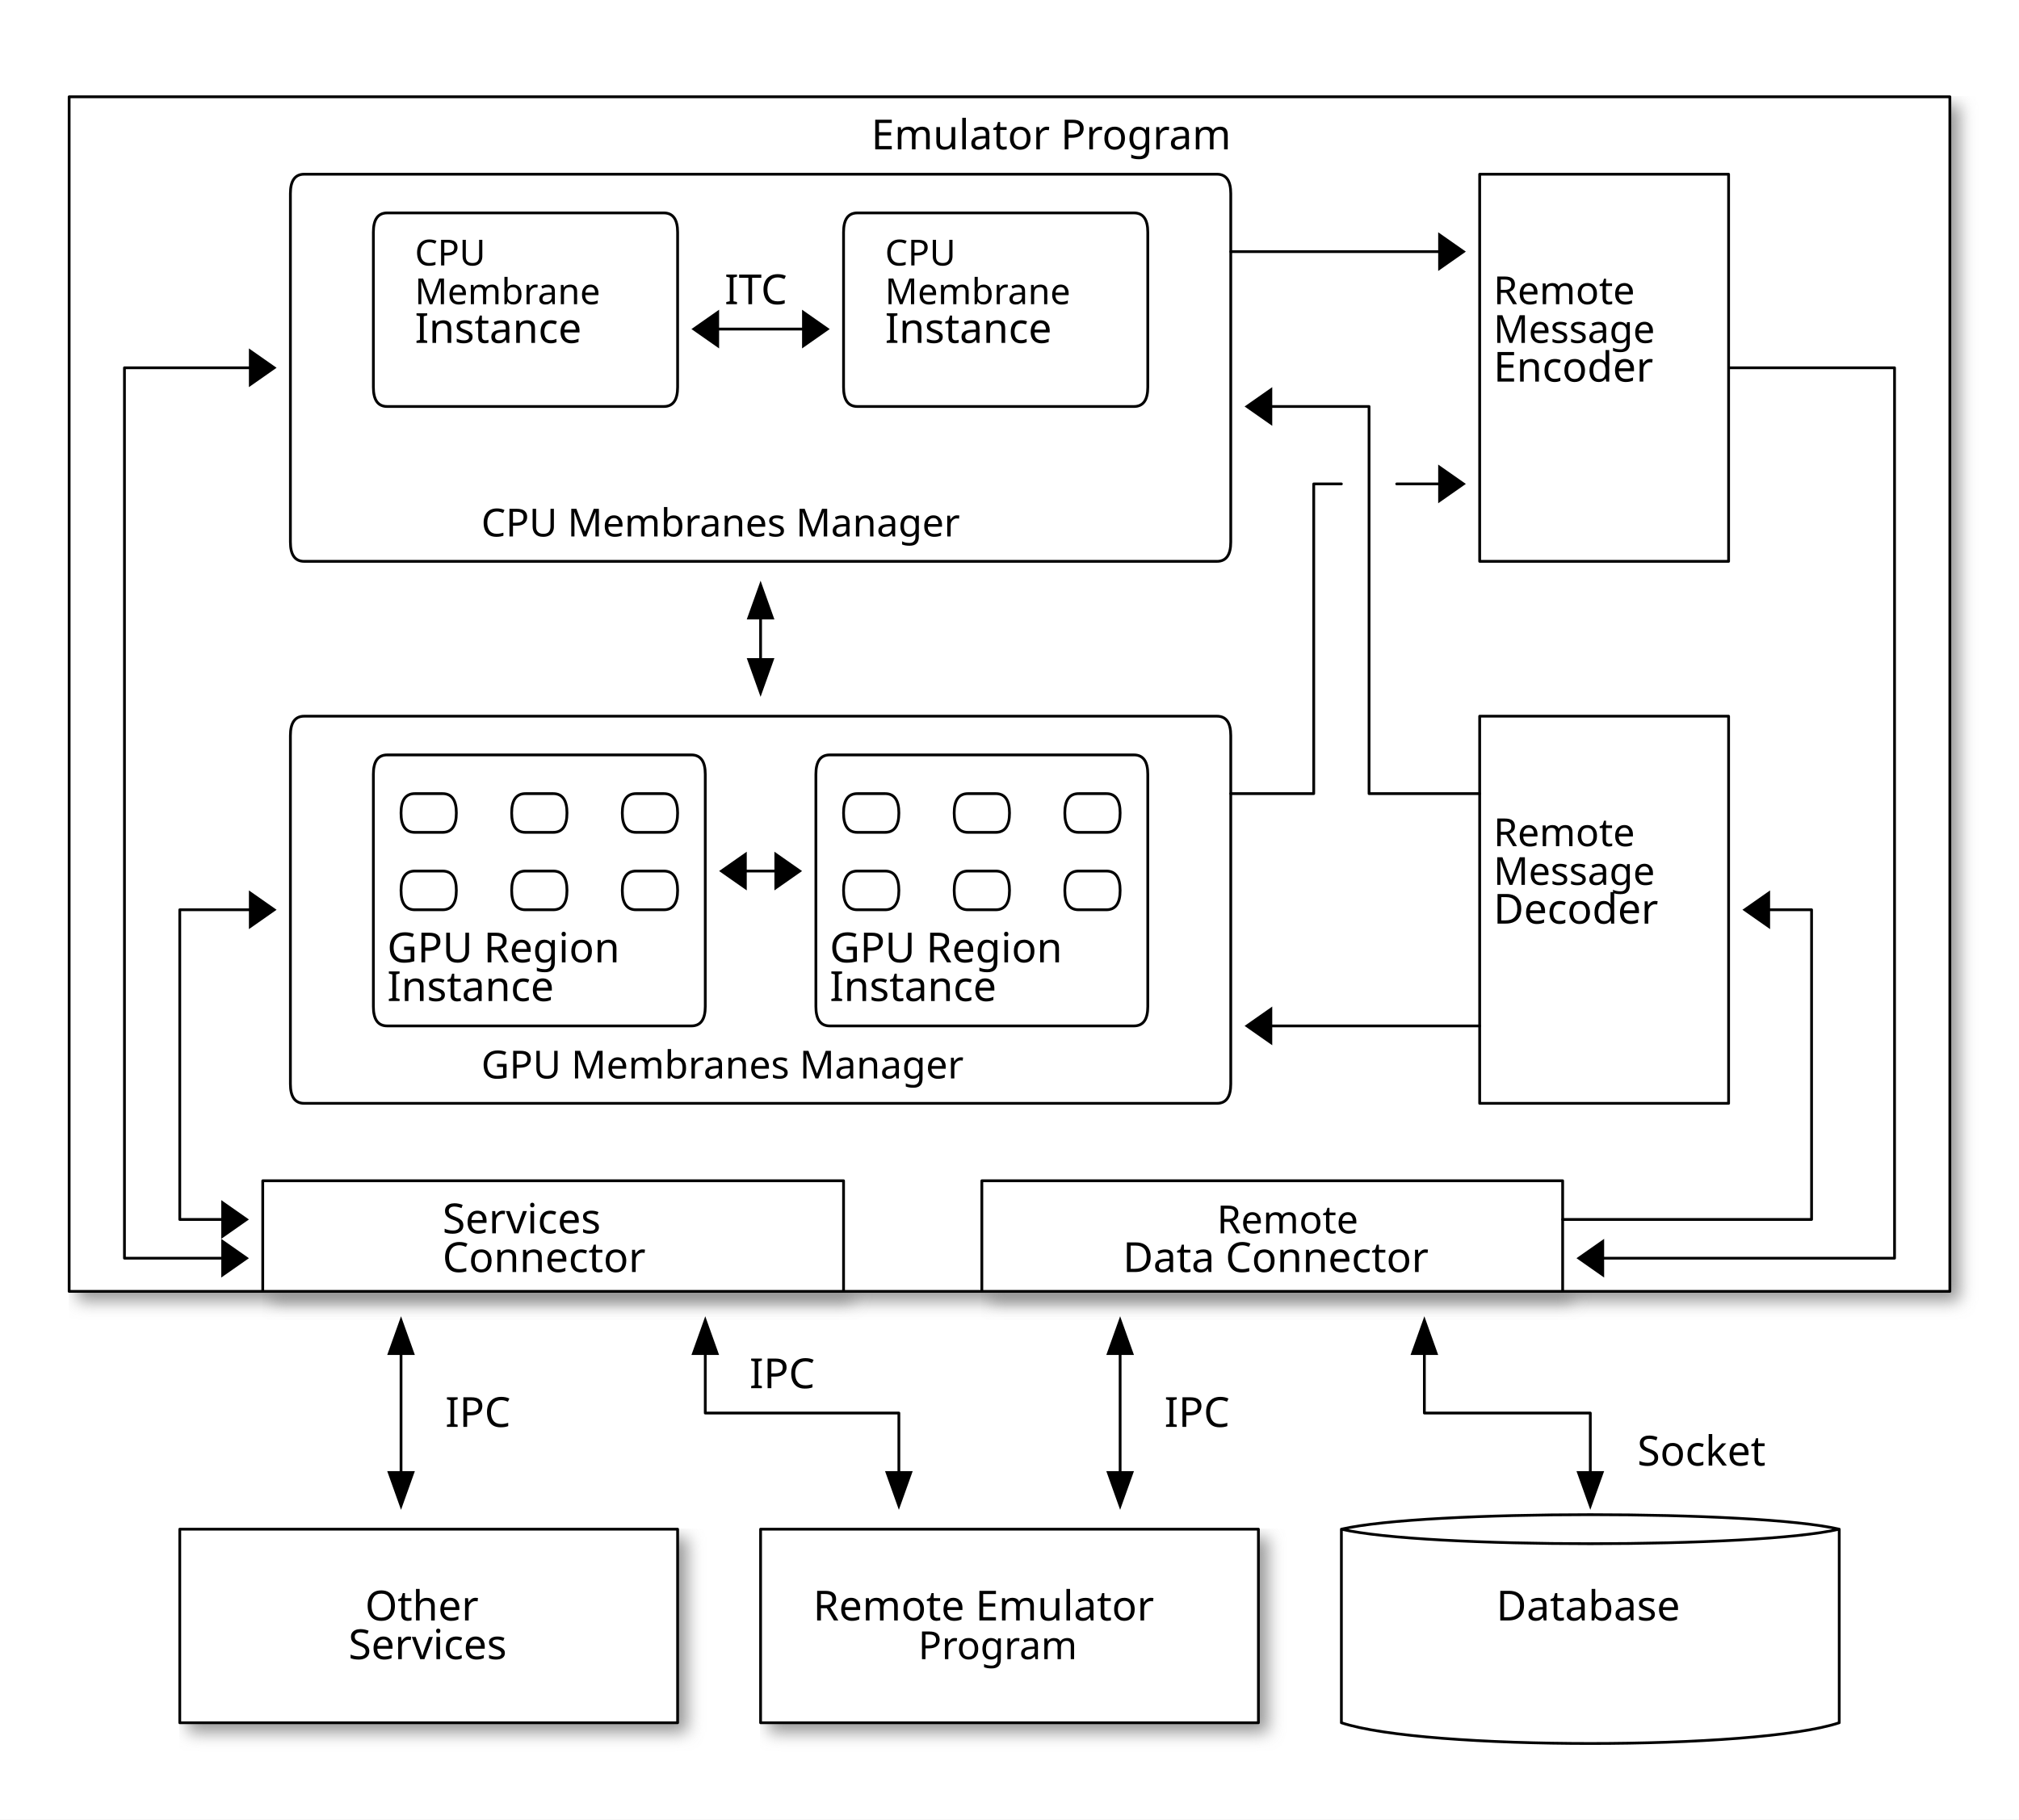
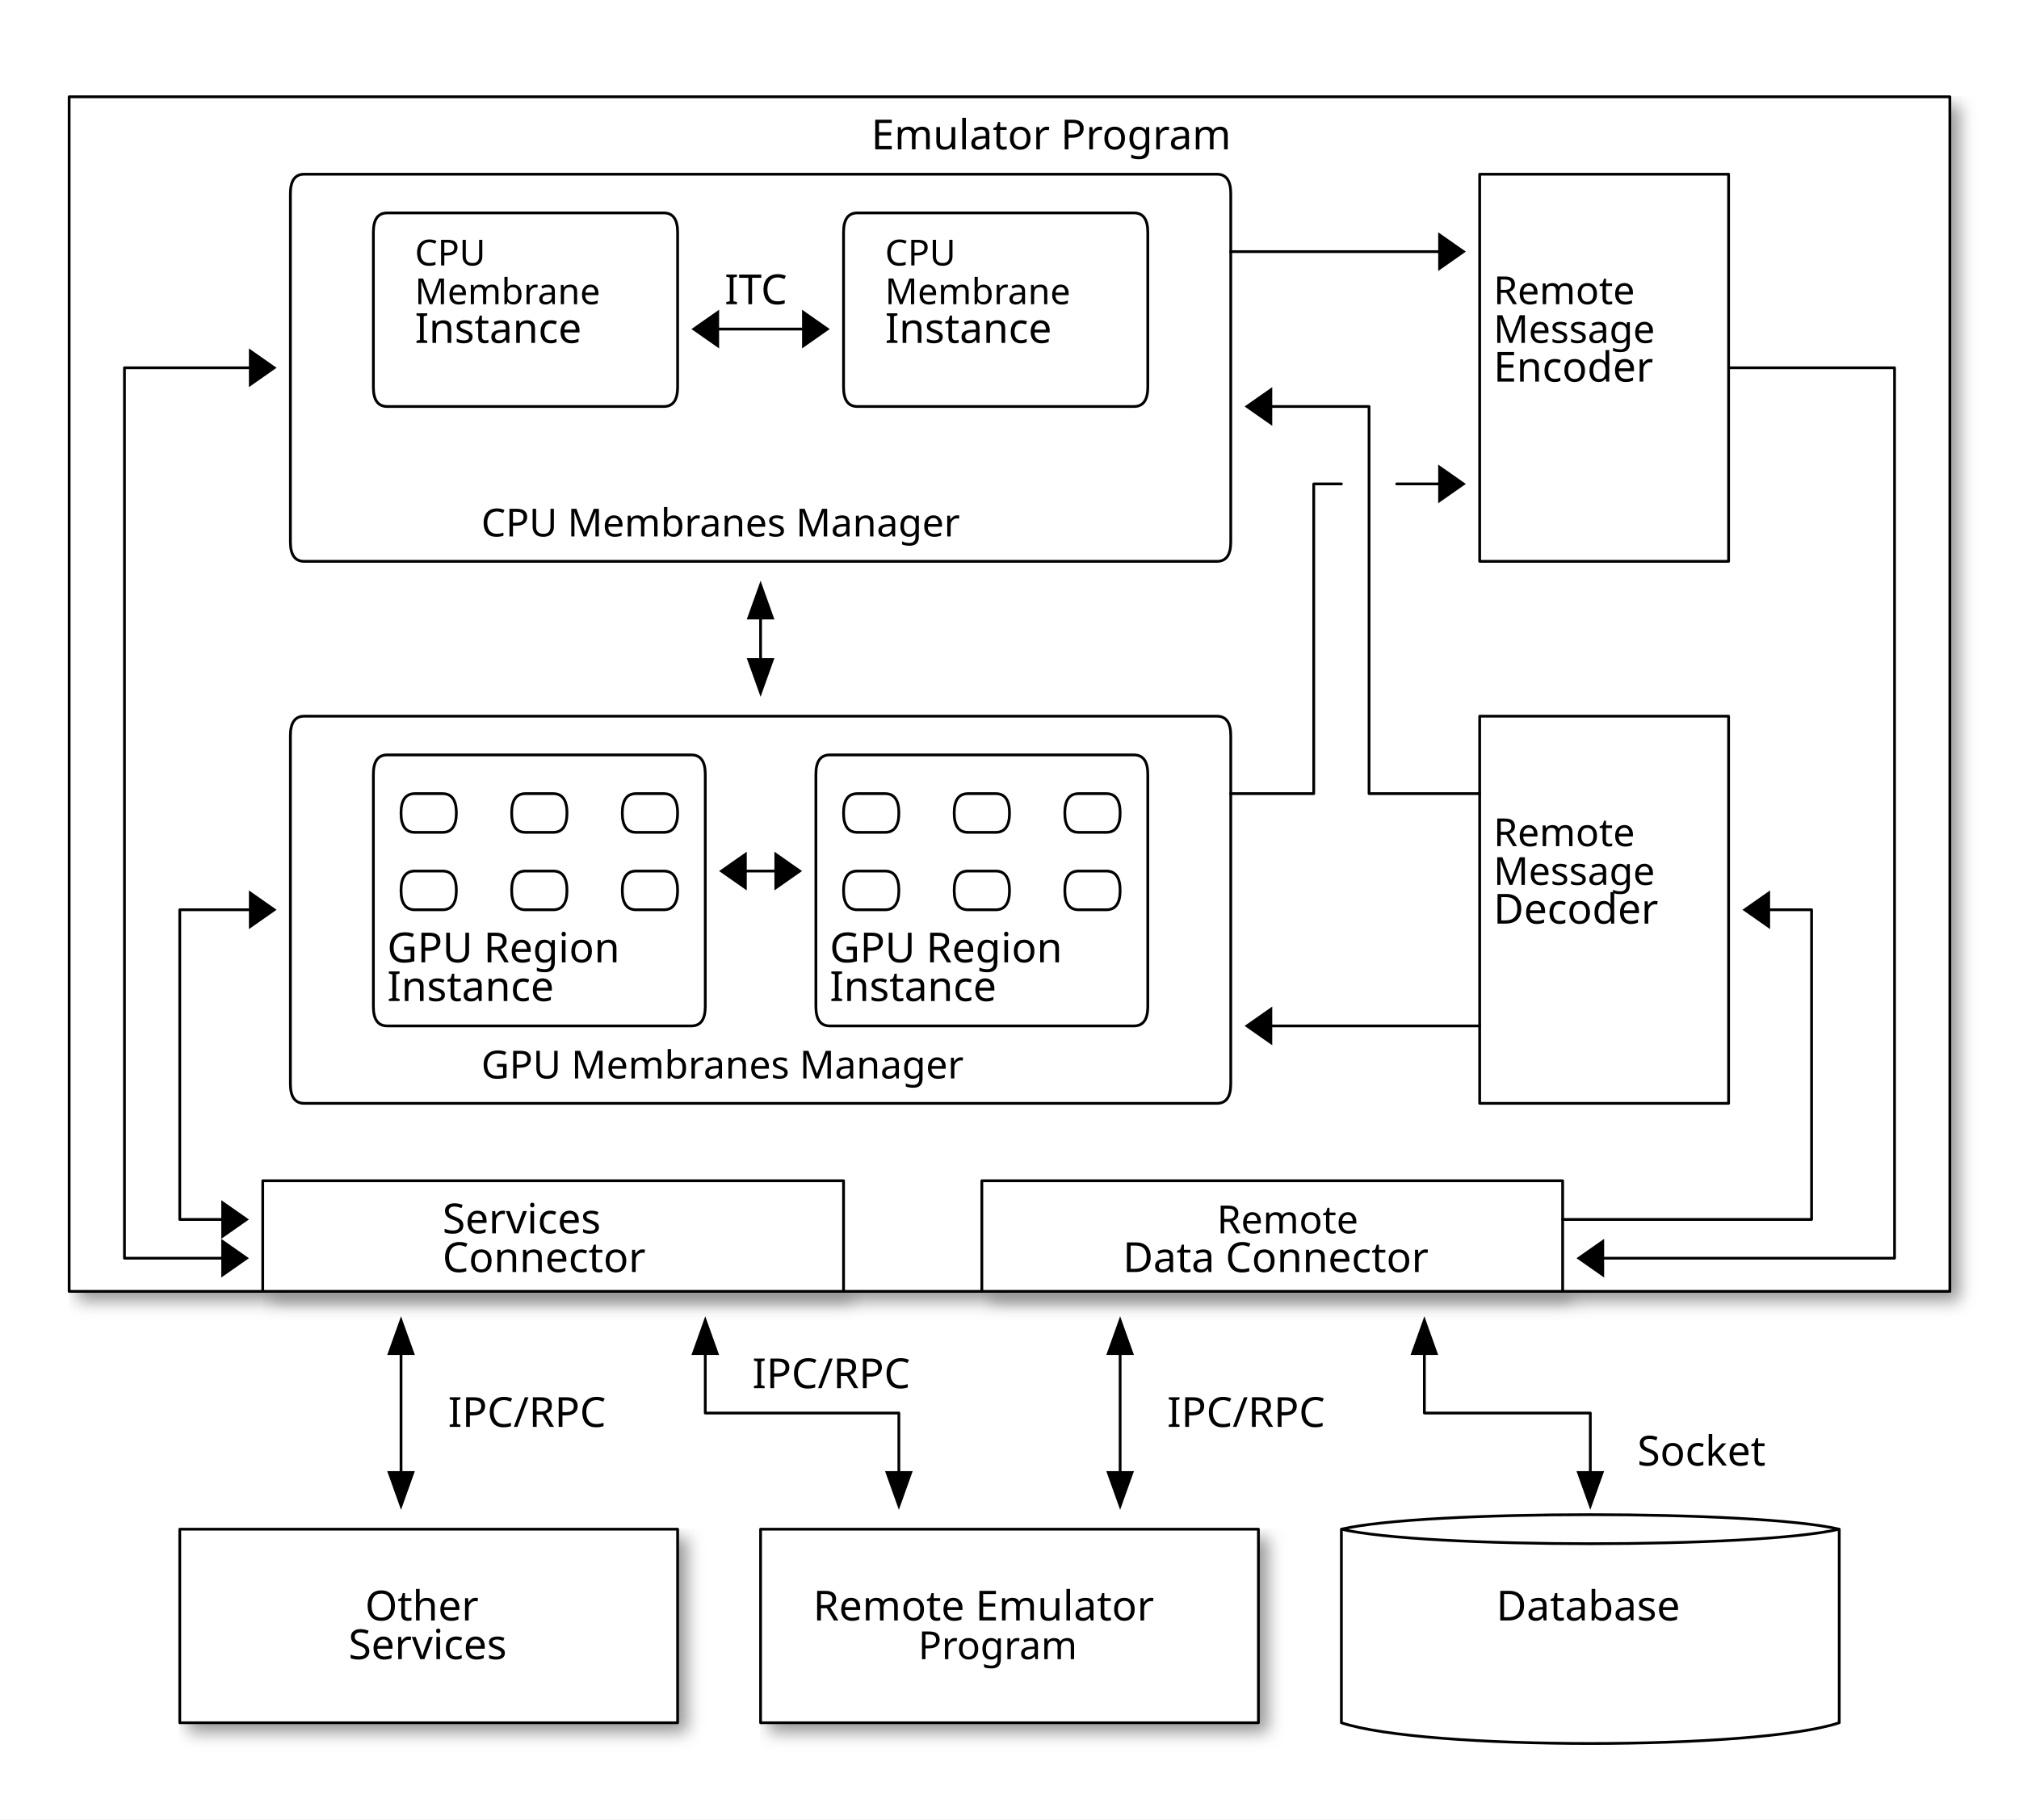
<svg xmlns="http://www.w3.org/2000/svg" width="730" height="658" version="1.0" shape-rendering="geometricPrecision">
  <defs>
    <filter id="shadowBlur" x="0" y="0" width="200%" height="200%">
      <feOffset in="SourceGraphic" dx="3" dy="3" result="offOut" />
      <feGaussianBlur in="offOut" stdDeviation="3" />
    </filter>
  </defs>
  <g stroke-width="1" stroke-linecap="square" stroke-linejoin="round">
    <rect x="0" y="0" width="730" height="658" style="fill: #ffffff" />
    <path stroke="#969696" fill="#969696" filter="url(#shadowBlur)" d="M25.0 35.0 L705.0 35.0 L705.0 467.0 L25.0 467.0 z" />
    <path stroke="#969696" fill="#969696" filter="url(#shadowBlur)" d="M105.0 70.0 Q105.0 63.0 110.0 63.0 L440.0 63.0 Q445.0 63.0 445.0 70.0 L445.0 196.0 L445.0 196.0 Q445.0 203.0 440.0 203.0 L110.0 203.0 L110.0 203.0 Q105.0 203.0 105.0 196.0 L105.0 70.0 z" />
    <path stroke="#969696" fill="#969696" filter="url(#shadowBlur)" d="M105.0 266.0 Q105.0 259.0 110.0 259.0 L440.0 259.0 Q445.0 259.0 445.0 266.0 L445.0 392.0 L445.0 392.0 Q445.0 399.0 440.0 399.0 L110.0 399.0 L110.0 399.0 Q105.0 399.0 105.0 392.0 L105.0 266.0 z" />
    <path stroke="#969696" fill="#969696" filter="url(#shadowBlur)" d="M535.0 63.0 L625.0 63.0 L625.0 203.0 L535.0 203.0 z" />
    <path stroke="#969696" fill="#969696" filter="url(#shadowBlur)" d="M535.0 259.0 L625.0 259.0 L625.0 399.0 L535.0 399.0 z" />
    <path stroke="#969696" fill="#969696" filter="url(#shadowBlur)" d="M275.0 553.0 L455.0 553.0 L455.0 623.0 L275.0 623.0 z" />
    <path stroke="#969696" fill="#969696" filter="url(#shadowBlur)" d="M65.0 553.0 L245.0 553.0 L245.0 623.0 L65.0 623.0 z" />
    <path stroke="#969696" fill="#969696" filter="url(#shadowBlur)" d="M135.0 280.0 Q135.0 273.0 140.0 273.0 L250.0 273.0 Q255.0 273.0 255.0 280.0 L255.0 364.0 L255.0 364.0 Q255.0 371.0 250.0 371.0 L140.0 371.0 L140.0 371.0 Q135.0 371.0 135.0 364.0 L135.0 280.0 z" />
    <path stroke="#969696" fill="#969696" filter="url(#shadowBlur)" d="M295.0 280.0 Q295.0 273.0 300.0 273.0 L410.0 273.0 Q415.0 273.0 415.0 280.0 L415.0 364.0 L415.0 364.0 Q415.0 371.0 410.0 371.0 L300.0 371.0 L300.0 371.0 Q295.0 371.0 295.0 364.0 L295.0 280.0 z" />
    <path stroke="#969696" fill="#969696" filter="url(#shadowBlur)" d="M95.0 427.0 L305.0 427.0 L305.0 467.0 L95.0 467.0 z" />
    <path stroke="#969696" fill="#969696" filter="url(#shadowBlur)" d="M355.0 427.0 L565.0 427.0 L565.0 467.0 L355.0 467.0 z" />
    <path stroke="#969696" fill="#969696" filter="url(#shadowBlur)" d="M135.0 84.0 Q135.0 77.0 140.0 77.0 L240.0 77.0 Q245.0 77.0 245.0 84.0 L245.0 140.0 L245.0 140.0 Q245.0 147.0 240.0 147.0 L140.0 147.0 L140.0 147.0 Q135.0 147.0 135.0 140.0 L135.0 84.0 z" />
    <path stroke="#969696" fill="#969696" filter="url(#shadowBlur)" d="M305.0 84.0 Q305.0 77.0 310.0 77.0 L410.0 77.0 Q415.0 77.0 415.0 84.0 L415.0 140.0 L415.0 140.0 Q415.0 147.0 410.0 147.0 L310.0 147.0 L310.0 147.0 Q305.0 147.0 305.0 140.0 L305.0 84.0 z" />
    <path stroke="#969696" fill="#969696" filter="url(#shadowBlur)" d="M145.0 294.0 Q145.0 287.0 150.0 287.0 L160.0 287.0 Q165.0 287.0 165.0 294.0 L165.0 294.0 L165.0 294.0 Q165.0 301.0 160.0 301.0 L150.0 301.0 L150.0 301.0 Q145.0 301.0 145.0 294.0 L145.0 294.0 z" />
    <path stroke="#969696" fill="#969696" filter="url(#shadowBlur)" d="M185.0 294.0 Q185.0 287.0 190.0 287.0 L200.0 287.0 Q205.0 287.0 205.0 294.0 L205.0 294.0 L205.0 294.0 Q205.0 301.0 200.0 301.0 L190.0 301.0 L190.0 301.0 Q185.0 301.0 185.0 294.0 L185.0 294.0 z" />
    <path stroke="#969696" fill="#969696" filter="url(#shadowBlur)" d="M225.0 294.0 Q225.0 287.0 230.0 287.0 L240.0 287.0 Q245.0 287.0 245.0 294.0 L245.0 294.0 L245.0 294.0 Q245.0 301.0 240.0 301.0 L230.0 301.0 L230.0 301.0 Q225.0 301.0 225.0 294.0 L225.0 294.0 z" />
    <path stroke="#969696" fill="#969696" filter="url(#shadowBlur)" d="M305.0 294.0 Q305.0 287.0 310.0 287.0 L320.0 287.0 Q325.0 287.0 325.0 294.0 L325.0 294.0 L325.0 294.0 Q325.0 301.0 320.0 301.0 L310.0 301.0 L310.0 301.0 Q305.0 301.0 305.0 294.0 L305.0 294.0 z" />
    <path stroke="#969696" fill="#969696" filter="url(#shadowBlur)" d="M345.0 294.0 Q345.0 287.0 350.0 287.0 L360.0 287.0 Q365.0 287.0 365.0 294.0 L365.0 294.0 L365.0 294.0 Q365.0 301.0 360.0 301.0 L350.0 301.0 L350.0 301.0 Q345.0 301.0 345.0 294.0 L345.0 294.0 z" />
    <path stroke="#969696" fill="#969696" filter="url(#shadowBlur)" d="M385.0 294.0 Q385.0 287.0 390.0 287.0 L400.0 287.0 Q405.0 287.0 405.0 294.0 L405.0 294.0 L405.0 294.0 Q405.0 301.0 400.0 301.0 L390.0 301.0 L390.0 301.0 Q385.0 301.0 385.0 294.0 L385.0 294.0 z" />
    <path stroke="#969696" fill="#969696" filter="url(#shadowBlur)" d="M145.0 322.0 Q145.0 315.0 150.0 315.0 L160.0 315.0 Q165.0 315.0 165.0 322.0 L165.0 322.0 L165.0 322.0 Q165.0 329.0 160.0 329.0 L150.0 329.0 L150.0 329.0 Q145.0 329.0 145.0 322.0 L145.0 322.0 z" />
    <path stroke="#969696" fill="#969696" filter="url(#shadowBlur)" d="M185.0 322.0 Q185.0 315.0 190.0 315.0 L200.0 315.0 Q205.0 315.0 205.0 322.0 L205.0 322.0 L205.0 322.0 Q205.0 329.0 200.0 329.0 L190.0 329.0 L190.0 329.0 Q185.0 329.0 185.0 322.0 L185.0 322.0 z" />
    <path stroke="#969696" fill="#969696" filter="url(#shadowBlur)" d="M225.0 322.0 Q225.0 315.0 230.0 315.0 L240.0 315.0 Q245.0 315.0 245.0 322.0 L245.0 322.0 L245.0 322.0 Q245.0 329.0 240.0 329.0 L230.0 329.0 L230.0 329.0 Q225.0 329.0 225.0 322.0 L225.0 322.0 z" />
    <path stroke="#969696" fill="#969696" filter="url(#shadowBlur)" d="M305.0 322.0 Q305.0 315.0 310.0 315.0 L320.0 315.0 Q325.0 315.0 325.0 322.0 L325.0 322.0 L325.0 322.0 Q325.0 329.0 320.0 329.0 L310.0 329.0 L310.0 329.0 Q305.0 329.0 305.0 322.0 L305.0 322.0 z" />
    <path stroke="#969696" fill="#969696" filter="url(#shadowBlur)" d="M345.0 322.0 Q345.0 315.0 350.0 315.0 L360.0 315.0 Q365.0 315.0 365.0 322.0 L365.0 322.0 L365.0 322.0 Q365.0 329.0 360.0 329.0 L350.0 329.0 L350.0 329.0 Q345.0 329.0 345.0 322.0 L345.0 322.0 z" />
    <path stroke="#969696" fill="#969696" filter="url(#shadowBlur)" d="M385.0 322.0 Q385.0 315.0 390.0 315.0 L400.0 315.0 Q405.0 315.0 405.0 322.0 L405.0 322.0 L405.0 322.0 Q405.0 329.0 400.0 329.0 L390.0 329.0 L390.0 329.0 Q385.0 329.0 385.0 322.0 L385.0 322.0 z" />
    <path stroke="white" stroke-width="1.0" stroke-linecap="round" stroke-linejoin="round" fill="#ffffff" d="M485.0 553.0 C515.0 560.0 635.0 560.0 665.0 553.0 C635.0 546.0 515.0 546.0 485.0 553.0 M485.0 553.0 L485.0 623.0 C515.0 633.0 635.0 633.0 665.0 623.0 L665.0 553.0 " />
    <path stroke="#000000" stroke-width="1.0" stroke-linecap="round" stroke-linejoin="round" fill="none" d="M485.0 553.0 C515.0 560.0 635.0 560.0 665.0 553.0 C635.0 546.0 515.0 546.0 485.0 553.0 M485.0 553.0 L485.0 623.0 C515.0 633.0 635.0 633.0 665.0 623.0 L665.0 553.0 " />
    <path stroke="#000000" stroke-width="1.0" stroke-linecap="round" stroke-linejoin="round" fill="white" d="M25.0 35.0 L705.0 35.0 L705.0 467.0 L25.0 467.0 z" />
    <path stroke="#000000" stroke-width="1.0" stroke-linecap="round" stroke-linejoin="round" fill="white" d="M105.0 70.0 Q105.0 63.0 110.0 63.0 L440.0 63.0 Q445.0 63.0 445.0 70.0 L445.0 196.0 L445.0 196.0 Q445.0 203.0 440.0 203.0 L110.0 203.0 L110.0 203.0 Q105.0 203.0 105.0 196.0 L105.0 70.0 z" />
    <path stroke="#000000" stroke-width="1.0" stroke-linecap="round" stroke-linejoin="round" fill="white" d="M105.0 266.0 Q105.0 259.0 110.0 259.0 L440.0 259.0 Q445.0 259.0 445.0 266.0 L445.0 392.0 L445.0 392.0 Q445.0 399.0 440.0 399.0 L110.0 399.0 L110.0 399.0 Q105.0 399.0 105.0 392.0 L105.0 266.0 z" />
    <path stroke="#000000" stroke-width="1.0" stroke-linecap="round" stroke-linejoin="round" fill="none" d="M625.0 133.0 L685.0 133.0 L685.0 455.0 L575.0 455.0 " />
    <path stroke="#000000" stroke-width="1.0" stroke-linecap="round" stroke-linejoin="round" fill="none" d="M95.0 133.0 L45.0 133.0 L45.0 455.0 L85.0 455.0 " />
    <path stroke="#000000" stroke-width="1.0" stroke-linecap="round" stroke-linejoin="round" fill="white" d="M535.0 63.0 L625.0 63.0 L625.0 203.0 L535.0 203.0 z" />
    <path stroke="#000000" stroke-width="1.0" stroke-linecap="round" stroke-linejoin="round" fill="white" d="M535.0 259.0 L625.0 259.0 L625.0 399.0 L535.0 399.0 z" />
    <path stroke="#000000" stroke-width="1.0" stroke-linecap="round" stroke-linejoin="round" fill="white" d="M275.0 553.0 L455.0 553.0 L455.0 623.0 L275.0 623.0 z" />
    <path stroke="#000000" stroke-width="1.0" stroke-linecap="round" stroke-linejoin="round" fill="white" d="M65.0 553.0 L245.0 553.0 L245.0 623.0 L65.0 623.0 z" />
    <path stroke="#000000" stroke-width="1.0" stroke-linecap="round" stroke-linejoin="round" fill="white" d="M135.0 280.0 Q135.0 273.0 140.0 273.0 L250.0 273.0 Q255.0 273.0 255.0 280.0 L255.0 364.0 L255.0 364.0 Q255.0 371.0 250.0 371.0 L140.0 371.0 L140.0 371.0 Q135.0 371.0 135.0 364.0 L135.0 280.0 z" />
    <path stroke="#000000" stroke-width="1.0" stroke-linecap="round" stroke-linejoin="round" fill="white" d="M295.0 280.0 Q295.0 273.0 300.0 273.0 L410.0 273.0 Q415.0 273.0 415.0 280.0 L415.0 364.0 L415.0 364.0 Q415.0 371.0 410.0 371.0 L300.0 371.0 L300.0 371.0 Q295.0 371.0 295.0 364.0 L295.0 280.0 z" />
    <path stroke="#000000" stroke-width="1.0" stroke-linecap="round" stroke-linejoin="round" fill="white" d="M95.0 427.0 L305.0 427.0 L305.0 467.0 L95.0 467.0 z" />
    <path stroke="#000000" stroke-width="1.0" stroke-linecap="round" stroke-linejoin="round" fill="white" d="M355.0 427.0 L565.0 427.0 L565.0 467.0 L355.0 467.0 z" />
    <path stroke="#000000" stroke-width="1.0" stroke-linecap="round" stroke-linejoin="round" fill="white" d="M135.0 84.0 Q135.0 77.0 140.0 77.0 L240.0 77.0 Q245.0 77.0 245.0 84.0 L245.0 140.0 L245.0 140.0 Q245.0 147.0 240.0 147.0 L140.0 147.0 L140.0 147.0 Q135.0 147.0 135.0 140.0 L135.0 84.0 z" />
    <path stroke="#000000" stroke-width="1.0" stroke-linecap="round" stroke-linejoin="round" fill="white" d="M305.0 84.0 Q305.0 77.0 310.0 77.0 L410.0 77.0 Q415.0 77.0 415.0 84.0 L415.0 140.0 L415.0 140.0 Q415.0 147.0 410.0 147.0 L310.0 147.0 L310.0 147.0 Q305.0 147.0 305.0 140.0 L305.0 84.0 z" />
    <path stroke="#000000" stroke-width="1.0" stroke-linecap="round" stroke-linejoin="round" fill="none" d="M635.0 329.0 L655.0 329.0 L655.0 441.0 L565.0 441.0 " />
    <path stroke="#000000" stroke-width="1.0" stroke-linecap="round" stroke-linejoin="round" fill="none" d="M95.0 329.0 L65.0 329.0 L65.0 441.0 L85.0 441.0 " />
    <path stroke="#000000" stroke-width="1.0" stroke-linecap="round" stroke-linejoin="round" fill="none" d="M485.0 175.0 L475.0 175.0 L475.0 287.0 L445.0 287.0 " />
    <path stroke="#000000" stroke-width="1.0" stroke-linecap="round" stroke-linejoin="round" fill="white" d="M145.0 294.0 Q145.0 287.0 150.0 287.0 L160.0 287.0 Q165.0 287.0 165.0 294.0 L165.0 294.0 L165.0 294.0 Q165.0 301.0 160.0 301.0 L150.0 301.0 L150.0 301.0 Q145.0 301.0 145.0 294.0 L145.0 294.0 z" />
    <path stroke="#000000" stroke-width="1.0" stroke-linecap="round" stroke-linejoin="round" fill="white" d="M185.0 294.0 Q185.0 287.0 190.0 287.0 L200.0 287.0 Q205.0 287.0 205.0 294.0 L205.0 294.0 L205.0 294.0 Q205.0 301.0 200.0 301.0 L190.0 301.0 L190.0 301.0 Q185.0 301.0 185.0 294.0 L185.0 294.0 z" />
    <path stroke="#000000" stroke-width="1.0" stroke-linecap="round" stroke-linejoin="round" fill="white" d="M225.0 294.0 Q225.0 287.0 230.0 287.0 L240.0 287.0 Q245.0 287.0 245.0 294.0 L245.0 294.0 L245.0 294.0 Q245.0 301.0 240.0 301.0 L230.0 301.0 L230.0 301.0 Q225.0 301.0 225.0 294.0 L225.0 294.0 z" />
    <path stroke="#000000" stroke-width="1.0" stroke-linecap="round" stroke-linejoin="round" fill="white" d="M305.0 294.0 Q305.0 287.0 310.0 287.0 L320.0 287.0 Q325.0 287.0 325.0 294.0 L325.0 294.0 L325.0 294.0 Q325.0 301.0 320.0 301.0 L310.0 301.0 L310.0 301.0 Q305.0 301.0 305.0 294.0 L305.0 294.0 z" />
    <path stroke="#000000" stroke-width="1.0" stroke-linecap="round" stroke-linejoin="round" fill="white" d="M345.0 294.0 Q345.0 287.0 350.0 287.0 L360.0 287.0 Q365.0 287.0 365.0 294.0 L365.0 294.0 L365.0 294.0 Q365.0 301.0 360.0 301.0 L350.0 301.0 L350.0 301.0 Q345.0 301.0 345.0 294.0 L345.0 294.0 z" />
    <path stroke="#000000" stroke-width="1.0" stroke-linecap="round" stroke-linejoin="round" fill="white" d="M385.0 294.0 Q385.0 287.0 390.0 287.0 L400.0 287.0 Q405.0 287.0 405.0 294.0 L405.0 294.0 L405.0 294.0 Q405.0 301.0 400.0 301.0 L390.0 301.0 L390.0 301.0 Q385.0 301.0 385.0 294.0 L385.0 294.0 z" />
    <path stroke="#000000" stroke-width="1.0" stroke-linecap="round" stroke-linejoin="round" fill="white" d="M145.0 322.0 Q145.0 315.0 150.0 315.0 L160.0 315.0 Q165.0 315.0 165.0 322.0 L165.0 322.0 L165.0 322.0 Q165.0 329.0 160.0 329.0 L150.0 329.0 L150.0 329.0 Q145.0 329.0 145.0 322.0 L145.0 322.0 z" />
    <path stroke="#000000" stroke-width="1.0" stroke-linecap="round" stroke-linejoin="round" fill="white" d="M185.0 322.0 Q185.0 315.0 190.0 315.0 L200.0 315.0 Q205.0 315.0 205.0 322.0 L205.0 322.0 L205.0 322.0 Q205.0 329.0 200.0 329.0 L190.0 329.0 L190.0 329.0 Q185.0 329.0 185.0 322.0 L185.0 322.0 z" />
    <path stroke="#000000" stroke-width="1.0" stroke-linecap="round" stroke-linejoin="round" fill="white" d="M225.0 322.0 Q225.0 315.0 230.0 315.0 L240.0 315.0 Q245.0 315.0 245.0 322.0 L245.0 322.0 L245.0 322.0 Q245.0 329.0 240.0 329.0 L230.0 329.0 L230.0 329.0 Q225.0 329.0 225.0 322.0 L225.0 322.0 z" />
    <path stroke="#000000" stroke-width="1.0" stroke-linecap="round" stroke-linejoin="round" fill="white" d="M305.0 322.0 Q305.0 315.0 310.0 315.0 L320.0 315.0 Q325.0 315.0 325.0 322.0 L325.0 322.0 L325.0 322.0 Q325.0 329.0 320.0 329.0 L310.0 329.0 L310.0 329.0 Q305.0 329.0 305.0 322.0 L305.0 322.0 z" />
    <path stroke="#000000" stroke-width="1.0" stroke-linecap="round" stroke-linejoin="round" fill="white" d="M345.0 322.0 Q345.0 315.0 350.0 315.0 L360.0 315.0 Q365.0 315.0 365.0 322.0 L365.0 322.0 L365.0 322.0 Q365.0 329.0 360.0 329.0 L350.0 329.0 L350.0 329.0 Q345.0 329.0 345.0 322.0 L345.0 322.0 z" />
    <path stroke="#000000" stroke-width="1.0" stroke-linecap="round" stroke-linejoin="round" fill="white" d="M385.0 322.0 Q385.0 315.0 390.0 315.0 L400.0 315.0 Q405.0 315.0 405.0 322.0 L405.0 322.0 L405.0 322.0 Q405.0 329.0 400.0 329.0 L390.0 329.0 L390.0 329.0 Q385.0 329.0 385.0 322.0 L385.0 322.0 z" />
    <path stroke="none" stroke-width="1.0" stroke-linecap="round" stroke-linejoin="round" fill="#000000" d="M520.0 84.0 L530.0 91.0 L520.0 98.0 z" />
    <path stroke="none" stroke-width="1.0" stroke-linecap="round" stroke-linejoin="round" fill="#000000" d="M260.0 112.0 L250.0 119.0 L260.0 126.0 z" />
    <path stroke="none" stroke-width="1.0" stroke-linecap="round" stroke-linejoin="round" fill="#000000" d="M290.0 112.0 L300.0 119.0 L290.0 126.0 z" />
    <path stroke="none" stroke-width="1.0" stroke-linecap="round" stroke-linejoin="round" fill="#000000" d="M90.0 126.0 L100.0 133.0 L90.0 140.0 z" />
    <path stroke="none" stroke-width="1.0" stroke-linecap="round" stroke-linejoin="round" fill="#000000" d="M460.0 140.0 L450.0 147.0 L460.0 154.0 z" />
    <path stroke="none" stroke-width="1.0" stroke-linecap="round" stroke-linejoin="round" fill="#000000" d="M520.0 168.0 L530.0 175.0 L520.0 182.0 z" />
    <path stroke="none" stroke-width="1.0" stroke-linecap="round" stroke-linejoin="round" fill="#000000" d="M275.0 210.0 L270.0 224.0 L280.0 224.0 z" />
    <path stroke="none" stroke-width="1.0" stroke-linecap="round" stroke-linejoin="round" fill="#000000" d="M270.0 238.0 L275.0 252.0 L280.0 238.0 z" />
    <path stroke="none" stroke-width="1.0" stroke-linecap="round" stroke-linejoin="round" fill="#000000" d="M270.0 308.0 L260.0 315.0 L270.0 322.0 z" />
    <path stroke="none" stroke-width="1.0" stroke-linecap="round" stroke-linejoin="round" fill="#000000" d="M280.0 308.0 L290.0 315.0 L280.0 322.0 z" />
    <path stroke="none" stroke-width="1.0" stroke-linecap="round" stroke-linejoin="round" fill="#000000" d="M90.0 322.0 L100.0 329.0 L90.0 336.0 z" />
    <path stroke="none" stroke-width="1.0" stroke-linecap="round" stroke-linejoin="round" fill="#000000" d="M640.0 322.0 L630.0 329.0 L640.0 336.0 z" />
    <path stroke="none" stroke-width="1.0" stroke-linecap="round" stroke-linejoin="round" fill="#000000" d="M460.0 364.0 L450.0 371.0 L460.0 378.0 z" />
    <path stroke="none" stroke-width="1.0" stroke-linecap="round" stroke-linejoin="round" fill="#000000" d="M80.0 434.0 L90.0 441.0 L80.0 448.0 z" />
    <path stroke="none" stroke-width="1.0" stroke-linecap="round" stroke-linejoin="round" fill="#000000" d="M80.0 448.0 L90.0 455.0 L80.0 462.0 z" />
    <path stroke="none" stroke-width="1.0" stroke-linecap="round" stroke-linejoin="round" fill="#000000" d="M580.0 448.0 L570.0 455.0 L580.0 462.0 z" />
    <path stroke="none" stroke-width="1.0" stroke-linecap="round" stroke-linejoin="round" fill="#000000" d="M145.0 476.0 L140.0 490.0 L150.0 490.0 z" />
    <path stroke="none" stroke-width="1.0" stroke-linecap="round" stroke-linejoin="round" fill="#000000" d="M255.0 476.0 L250.0 490.0 L260.0 490.0 z" />
    <path stroke="none" stroke-width="1.0" stroke-linecap="round" stroke-linejoin="round" fill="#000000" d="M405.0 476.0 L400.0 490.0 L410.0 490.0 z" />
    <path stroke="none" stroke-width="1.0" stroke-linecap="round" stroke-linejoin="round" fill="#000000" d="M515.0 476.0 L510.0 490.0 L520.0 490.0 z" />
    <path stroke="none" stroke-width="1.0" stroke-linecap="round" stroke-linejoin="round" fill="#000000" d="M140.0 532.0 L145.0 546.0 L150.0 532.0 z" />
    <path stroke="none" stroke-width="1.0" stroke-linecap="round" stroke-linejoin="round" fill="#000000" d="M320.0 532.0 L325.0 546.0 L330.0 532.0 z" />
    <path stroke="none" stroke-width="1.0" stroke-linecap="round" stroke-linejoin="round" fill="#000000" d="M400.0 532.0 L405.0 546.0 L410.0 532.0 z" />
    <path stroke="none" stroke-width="1.0" stroke-linecap="round" stroke-linejoin="round" fill="#000000" d="M570.0 532.0 L575.0 546.0 L580.0 532.0 z" />
    <path stroke="#000000" stroke-width="1.0" stroke-linecap="round" stroke-linejoin="round" fill="none" d="M275.0 217.0 L275.0 245.0 " />
    <path stroke="#000000" stroke-width="1.0" stroke-linecap="round" stroke-linejoin="round" fill="none" d="M265.0 315.0 L285.0 315.0 " />
    <path stroke="#000000" stroke-width="1.0" stroke-linecap="round" stroke-linejoin="round" fill="none" d="M255.0 119.0 L295.0 119.0 " />
    <path stroke="#000000" stroke-width="1.0" stroke-linecap="round" stroke-linejoin="round" fill="none" d="M505.0 175.0 L525.0 175.0 " />
    <path stroke="#000000" stroke-width="1.0" stroke-linecap="round" stroke-linejoin="round" fill="none" d="M145.0 483.0 L145.0 539.0 " />
    <path stroke="#000000" stroke-width="1.0" stroke-linecap="round" stroke-linejoin="round" fill="none" d="M255.0 483.0 L255.0 511.0 L325.0 511.0 L325.0 539.0 " />
    <path stroke="#000000" stroke-width="1.0" stroke-linecap="round" stroke-linejoin="round" fill="none" d="M405.0 483.0 L405.0 539.0 " />
    <path stroke="#000000" stroke-width="1.0" stroke-linecap="round" stroke-linejoin="round" fill="none" d="M515.0 483.0 L515.0 511.0 L575.0 511.0 L575.0 539.0 " />
    <path stroke="#000000" stroke-width="1.0" stroke-linecap="round" stroke-linejoin="round" fill="none" d="M445.0 91.0 L525.0 91.0 " />
    <path stroke="#000000" stroke-width="1.0" stroke-linecap="round" stroke-linejoin="round" fill="none" d="M455.0 147.0 L495.0 147.0 L495.0 287.0 L535.0 287.0 " />
    <path stroke="#000000" stroke-width="1.0" stroke-linecap="round" stroke-linejoin="round" fill="none" d="M455.0 371.0 L535.0 371.0 " />
    <text x="315" y="54" font-family="sans-serif" font-size="15" stroke="none" fill="#000000">Emulator Program</text>
    <text x="150" y="96" font-family="sans-serif" font-size="13" stroke="none" fill="#000000">CPU</text>
    <text x="150" y="110" font-family="sans-serif" font-size="13" stroke="none" fill="#000000">Membrane</text>
    <text x="150" y="124" font-family="sans-serif" font-size="15" stroke="none" fill="#000000">Instance</text>
    <text x="320" y="96" font-family="sans-serif" font-size="13" stroke="none" fill="#000000">CPU</text>
    <text x="320" y="110" font-family="sans-serif" font-size="13" stroke="none" fill="#000000">Membrane</text>
    <text x="320" y="124" font-family="sans-serif" font-size="15" stroke="none" fill="#000000">Instance</text>
    <text x="262" y="110" font-family="sans-serif" font-size="15" stroke="none" fill="#000000">ITC</text>
    <text x="540" y="110" font-family="sans-serif" font-size="14" stroke="none" fill="#000000">Remote</text>
    <text x="540" y="124" font-family="sans-serif" font-size="14" stroke="none" fill="#000000">Message</text>
    <text x="540" y="138" font-family="sans-serif" font-size="15" stroke="none" fill="#000000">Encoder</text>
    <text x="174" y="194" font-family="sans-serif" font-size="14" stroke="none" fill="#000000">CPU Membranes Manager</text>
    <text x="262" y="306" font-family="sans-serif" font-size="15" stroke="none" fill="#ffffff">ITC</text>
    <text x="540" y="306" font-family="sans-serif" font-size="14" stroke="none" fill="#000000">Remote</text>
    <text x="540" y="320" font-family="sans-serif" font-size="14" stroke="none" fill="#000000">Message</text>
    <text x="540" y="334" font-family="sans-serif" font-size="15" stroke="none" fill="#000000">Decoder</text>
    <text x="140" y="348" font-family="sans-serif" font-size="15" stroke="none" fill="#000000">GPU Region</text>
    <text x="140" y="362" font-family="sans-serif" font-size="15" stroke="none" fill="#000000">Instance</text>
    <text x="300" y="348" font-family="sans-serif" font-size="15" stroke="none" fill="#000000">GPU Region</text>
    <text x="300" y="362" font-family="sans-serif" font-size="15" stroke="none" fill="#000000">Instance</text>
    <text x="174" y="390" font-family="sans-serif" font-size="14" stroke="none" fill="#000000">GPU Membranes Manager</text>
    <text x="160" y="446" font-family="sans-serif" font-size="15" stroke="none" fill="#000000">Services</text>
    <text x="160" y="460" font-family="sans-serif" font-size="15" stroke="none" fill="#000000">Connector</text>
    <text x="440" y="446" font-family="sans-serif" font-size="14" stroke="none" fill="#000000">Remote</text>
    <text x="406" y="460" font-family="sans-serif" font-size="15" stroke="none" fill="#000000">Data Connector</text>
-     <text x="271" y="502" font-family="sans-serif" font-size="15" stroke="none" fill="#000000">IPC</text>
-     <text x="161" y="516" font-family="sans-serif" font-size="15" stroke="none" fill="#000000">IPC</text>
-     <text x="421" y="516" font-family="sans-serif" font-size="15" stroke="none" fill="#000000">IPC</text>
+     <text x="272" y="502" font-family="sans-serif" font-size="15" stroke="none" fill="#000000">IPC/RPC</text>
+     <text x="162" y="516" font-family="sans-serif" font-size="15" stroke="none" fill="#000000">IPC/RPC</text>
+     <text x="422" y="516" font-family="sans-serif" font-size="15" stroke="none" fill="#000000">IPC/RPC</text>
    <text x="592" y="530" font-family="sans-serif" font-size="15" stroke="none" fill="#000000">Socket</text>
    <text x="132" y="586" font-family="sans-serif" font-size="15" stroke="none" fill="#000000">Other</text>
    <text x="126" y="600" font-family="sans-serif" font-size="15" stroke="none" fill="#000000">Services</text>
    <text x="294" y="586" font-family="sans-serif" font-size="15" stroke="none" fill="#000000">Remote Emulator</text>
    <text x="332" y="600" font-family="sans-serif" font-size="14" stroke="none" fill="#000000">Program</text>
    <text x="541" y="586" font-family="sans-serif" font-size="15" stroke="none" fill="#000000">Database</text>
  </g>
</svg>
